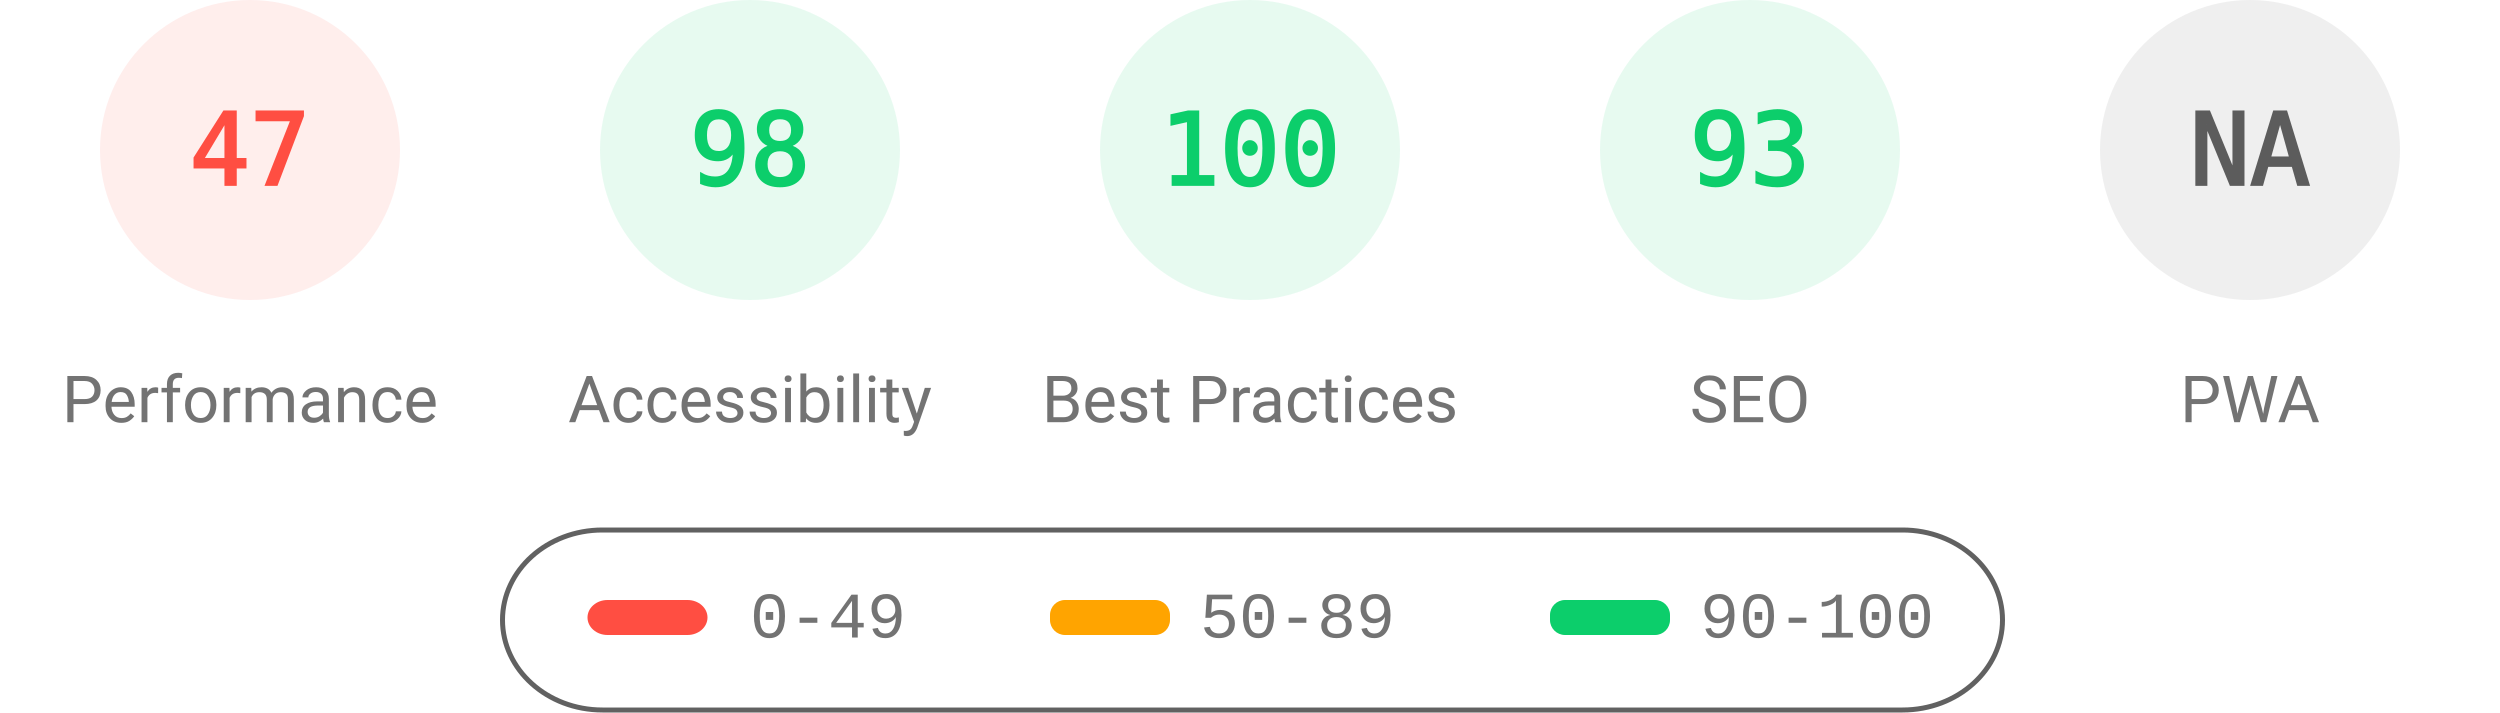
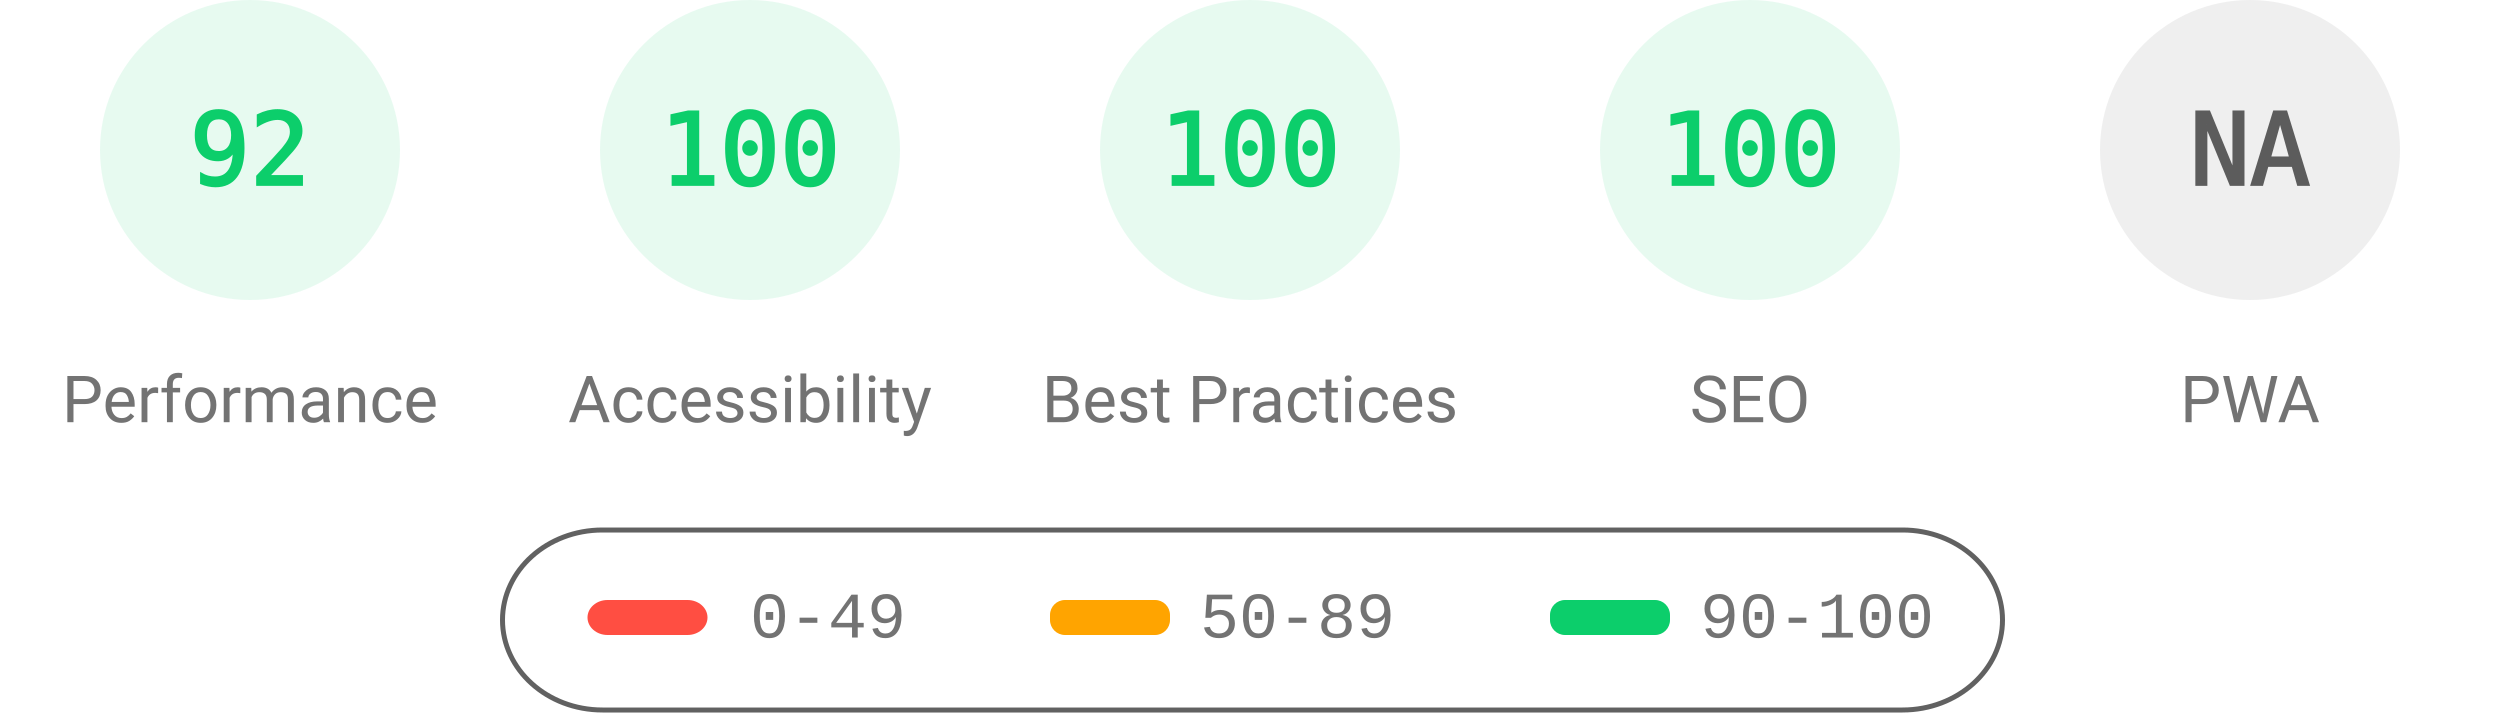
<svg xmlns="http://www.w3.org/2000/svg" fill="none" width="1000" height="285">
  <style>.gauge-base{opacity:.1}.gauge-arc{fill:none;animation-delay:250ms;stroke-linecap:round;transform:rotate(-90deg);transform-origin:100px 60px;animation:load-gauge 1s ease forwards}.guage-text{font-size:40px;font-family:monospace;text-align:center}.guage-red{color:#ff4e42;fill:#ff4e42;stroke:#ff4e42}.guage-orange{color:#ffa400;fill:#ffa400;stroke:#ffa400}.guage-green{color:#0cce6b;fill:#0cce6b;stroke:#0cce6b}.guage-undefined{color:#5c5c5c;fill:#5c5c5c;stroke:#5c5c5c}.guage-title{color:#737373;fill:#737373;stroke:none;font-size:26px;line-height:26px;font-family:Roboto,Halvetica,Arial,sans-serif}@keyframes load-gauge{from{stroke-dasharray:0 352.858}}</style>
-   <svg class="guage-div guage-perf guage-red" viewBox="0 0 200 200" width="200" height="200">
+   <svg class="guage-div guage-perf guage-green" viewBox="0 0 200 200" width="200" height="200">
    <circle class="gauge-base" r="56" cx="100" cy="60" stroke-width="8" />
-     <circle class="gauge-arc guage-arc-1" r="56" cx="100" cy="60" stroke-width="8" style="stroke-dasharray:165.373,351.858" />
-     <text class="guage-text" x="100" y="60" alignment-baseline="central" dominant-baseline="central" text-anchor="middle">47</text>
+     <circle class="gauge-arc guage-arc-1" r="56" cx="100" cy="60" stroke-width="8" style="stroke-dasharray:323.709,351.858" />
+     <text class="guage-text" x="100" y="60" alignment-baseline="central" dominant-baseline="central" text-anchor="middle">92</text>
    <text class="guage-title" x="100" y="160" alignment-baseline="central" dominant-baseline="central" text-anchor="middle">Performance</text>
  </svg>
  <svg class="guage-div guage-acc guage-green" viewBox="0 0 200 200" width="200" height="200" x="200">
    <circle class="gauge-base" r="56" cx="100" cy="60" stroke-width="8" />
-     <circle class="gauge-arc guage-arc-2" r="56" cx="100" cy="60" stroke-width="8" style="stroke-dasharray:344.821,351.858" />
-     <text class="guage-text" x="100" y="60" alignment-baseline="central" dominant-baseline="central" text-anchor="middle">98</text>
+     <circle class="gauge-arc guage-arc-2" r="56" cx="100" cy="60" stroke-width="8" style="stroke-dasharray:351.858,351.858" />
+     <text class="guage-text" x="100" y="60" alignment-baseline="central" dominant-baseline="central" text-anchor="middle">100</text>
    <text class="guage-title" x="100" y="160" alignment-baseline="central" dominant-baseline="central" text-anchor="middle">Accessibility</text>
  </svg>
  <svg class="guage-div guage-best guage-green" viewBox="0 0 200 200" width="200" height="200" x="400">
    <circle class="gauge-base" r="56" cx="100" cy="60" stroke-width="8" />
    <circle class="gauge-arc guage-arc-3" r="56" cx="100" cy="60" stroke-width="8" style="stroke-dasharray:351.858,351.858" />
    <text class="guage-text" x="100" y="60" alignment-baseline="central" dominant-baseline="central" text-anchor="middle">100</text>
    <text class="guage-title" x="100" y="160" alignment-baseline="central" dominant-baseline="central" text-anchor="middle">Best Practices</text>
  </svg>
  <svg class="guage-div guage-seo guage-green" viewBox="0 0 200 200" width="200" height="200" x="600">
    <circle class="gauge-base" r="56" cx="100" cy="60" stroke-width="8" />
-     <circle class="gauge-arc guage-arc-4" r="56" cx="100" cy="60" stroke-width="8" style="stroke-dasharray:327.228,351.858" />
-     <text class="guage-text" x="100" y="60" alignment-baseline="central" dominant-baseline="central" text-anchor="middle">93</text>
+     <circle class="gauge-arc guage-arc-4" r="56" cx="100" cy="60" stroke-width="8" style="stroke-dasharray:351.858,351.858" />
+     <text class="guage-text" x="100" y="60" alignment-baseline="central" dominant-baseline="central" text-anchor="middle">100</text>
    <text class="guage-title" x="100" y="160" alignment-baseline="central" dominant-baseline="central" text-anchor="middle">SEO</text>
  </svg>
  <svg class="guage-div guage-pwa guage-undefined" viewBox="0 0 200 200" width="200" height="200" x="800">
    <circle class="gauge-base" r="56" cx="100" cy="60" stroke-width="8" />
    <circle class="gauge-arc guage-arc-4" r="56" cx="100" cy="60" stroke-width="8" style="stroke-dasharray:351.858,351.858" />
    <text class="guage-text" x="100" y="60" alignment-baseline="central" dominant-baseline="central" text-anchor="middle">NA</text>
    <text class="guage-title" x="100" y="160" alignment-baseline="central" dominant-baseline="central" text-anchor="middle">PWA</text>
  </svg>
  <svg width="604" height="76" x="200" y="210">
    <path fill="none" id="canvas_background" d="M-1-1h604v80H-1z" />
    <rect fill-opacity="0" stroke="#616161" stroke-width="2" rx="40" id="svg_2" height="72" width="600" y="2" x="1" fill="#000" />
    <rect stroke="#000" rx="8" id="svg_3" height="14" width="48" y="30" x="35" stroke-opacity="null" stroke-width="0" fill="#ff4e42" />
    <rect stroke="#000" rx="6" id="svg_4" height="14" width="48" y="30" x="220" stroke-opacity="null" stroke-width="0" fill="#ffa400" />
    <rect stroke="#000" rx="6" id="svg_5" height="14" width="48" y="30" x="420" stroke-opacity="null" stroke-width="0" fill="#0cce6b" />
    <text xml:space="preserve" text-anchor="start" font-family="'Courier New', Courier, monospace" font-size="26" id="svg_6" y="45" x="100" stroke-opacity="null" stroke-width="0" stroke="#000" fill="#737373">0-49</text>
    <text xml:space="preserve" text-anchor="start" font-family="'Courier New', Courier, monospace" font-size="26" id="svg_7" y="45" x="280" stroke-opacity="null" stroke-width="0" stroke="#000" fill="#737373">50-89</text>
    <text xml:space="preserve" text-anchor="start" font-family="'Courier New', Courier, monospace" font-size="26" id="svg_8" y="45" x="480" stroke-opacity="null" stroke-width="0" stroke="#000" fill="#737373">90-100</text>
  </svg>
</svg>
